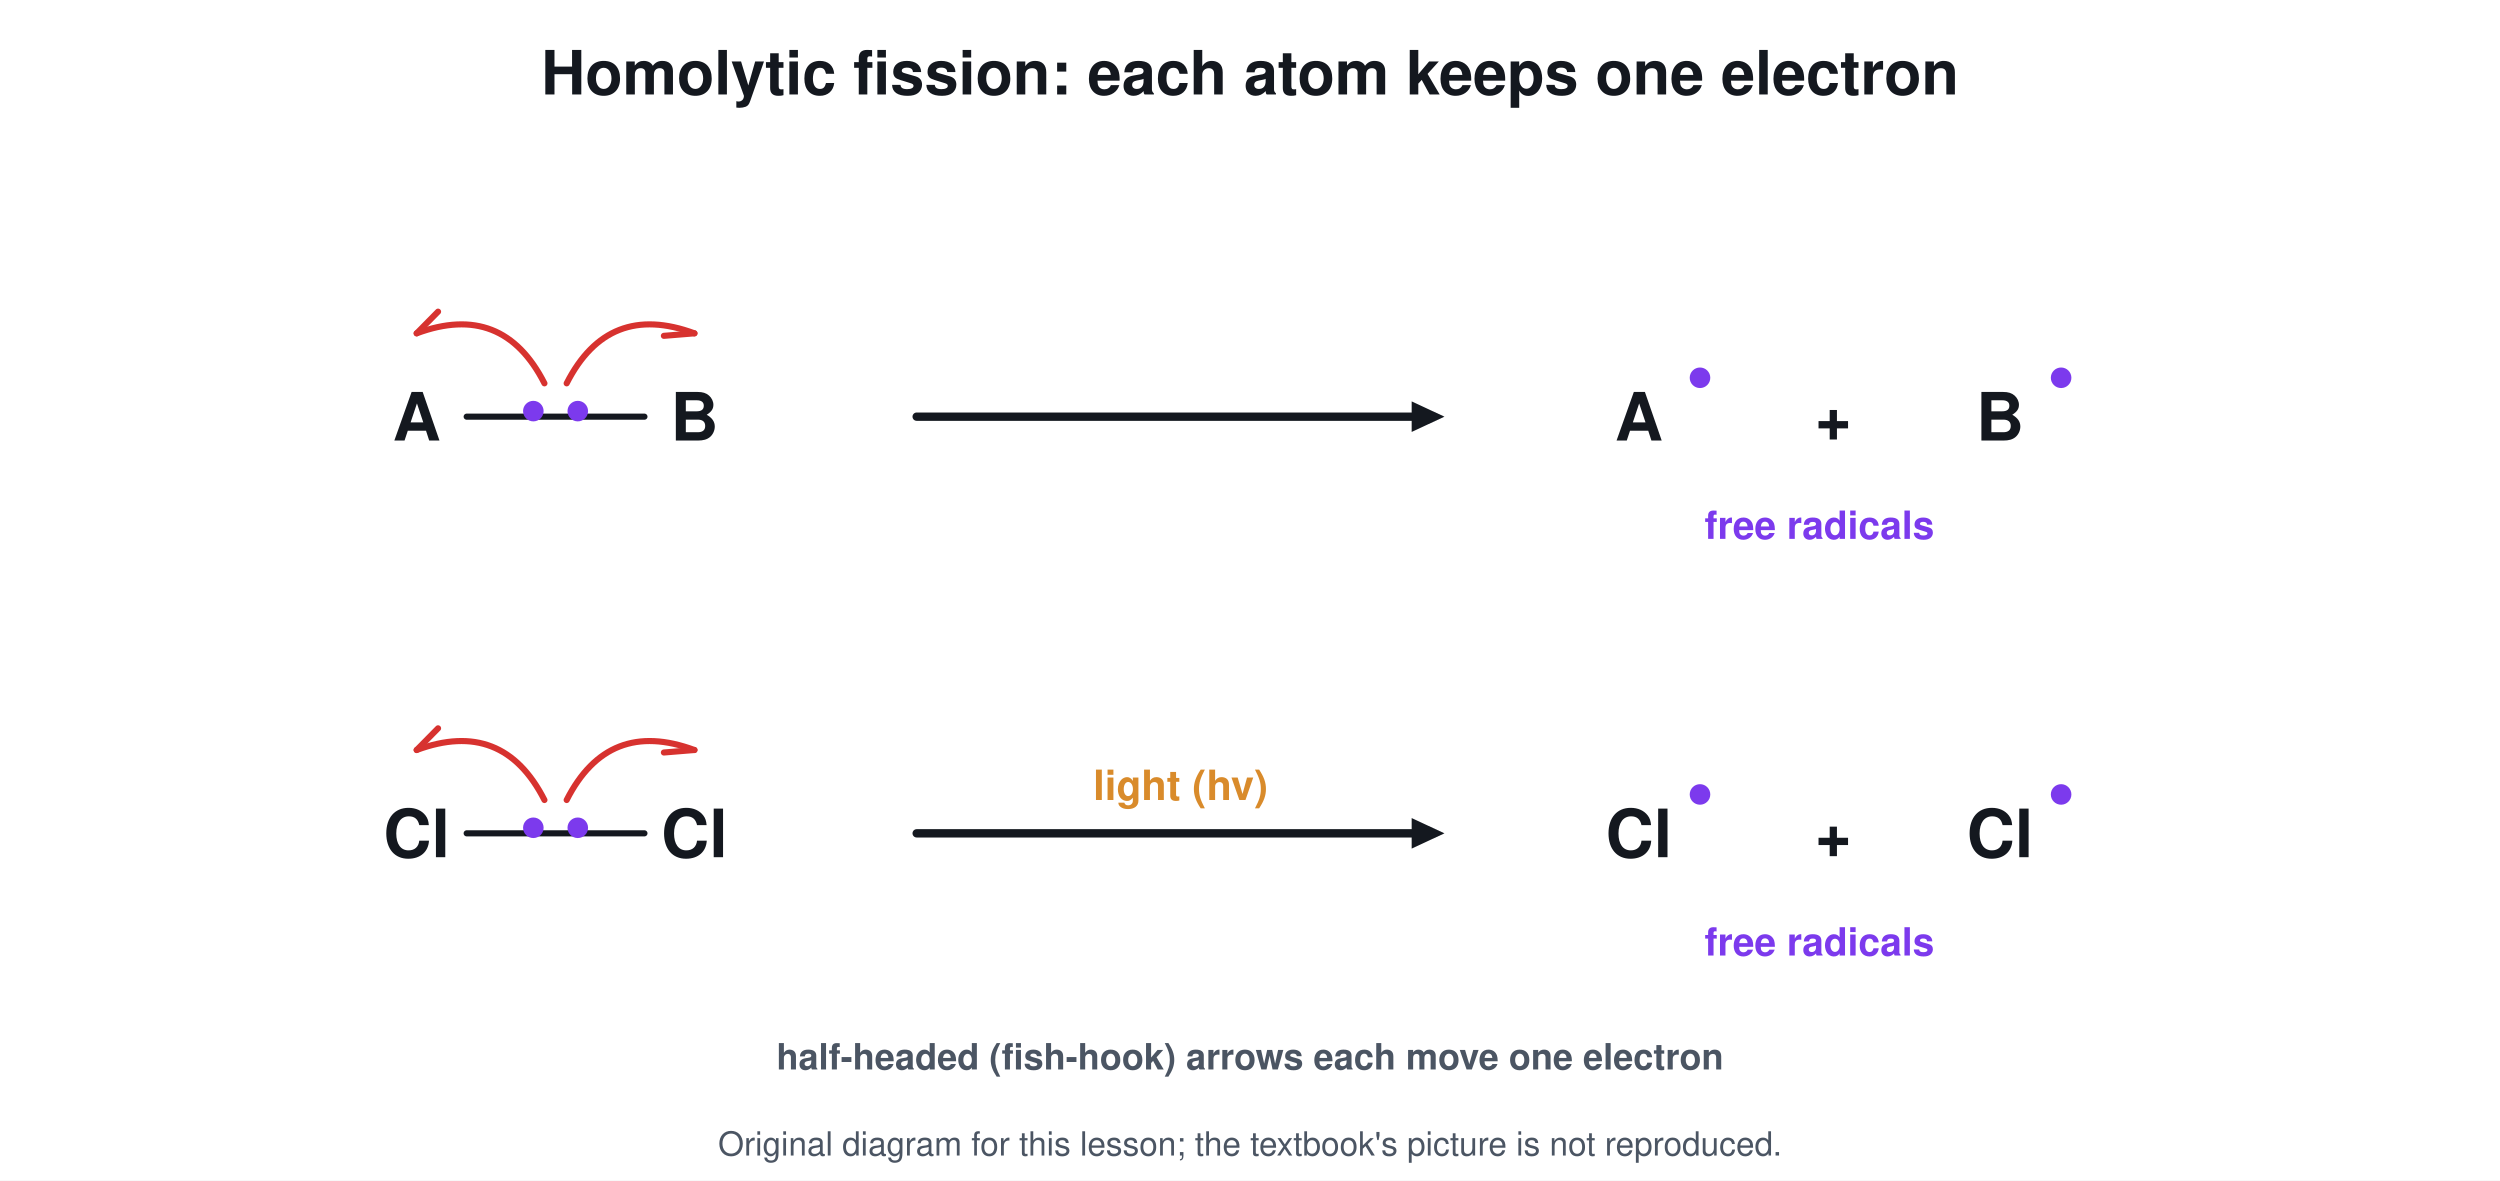
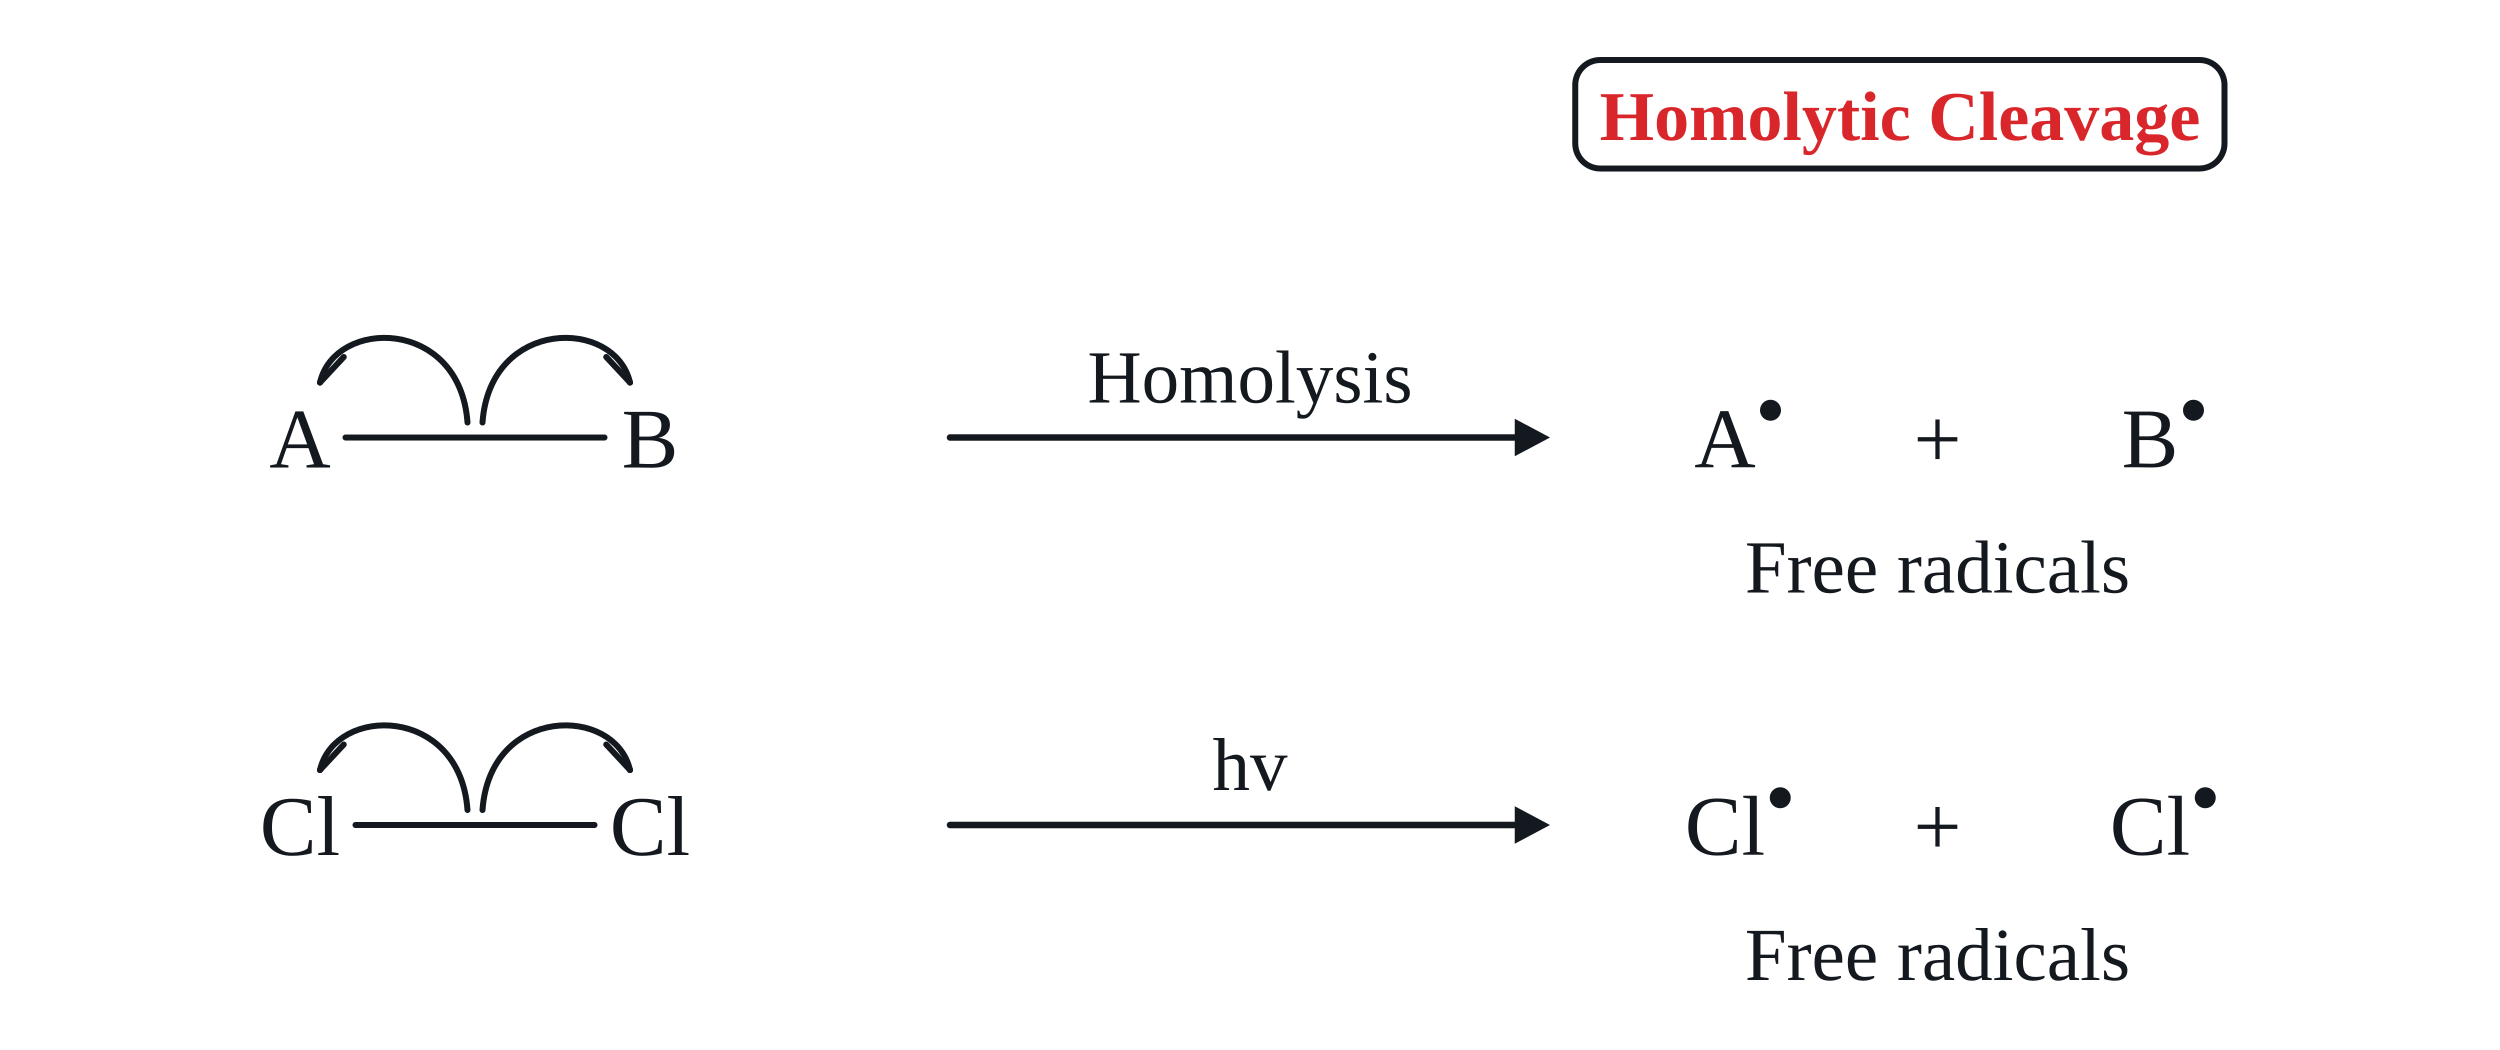
- <svg xmlns="http://www.w3.org/2000/svg" viewBox="0 0 900 425" font-family="Segoe UI, Helvetica, Arial, sans-serif">
-   <rect width="900" height="425" fill="#ffffff" />
-   <text x="450.0" y="34.0" font-size="22" fill="#14181f" text-anchor="middle" font-weight="700">Homolytic fission: each atom keeps one electron</text>
-   <text x="150.0" y="158.6" font-size="24" fill="#14181f" text-anchor="middle" font-weight="700">A</text>
-   <text x="250.0" y="158.6" font-size="24" fill="#14181f" text-anchor="middle" font-weight="700">B</text>
-   <line x1="168.0" y1="150.0" x2="232.0" y2="150.0" stroke="#14181f" stroke-width="2.2" stroke-linecap="round" />
-   <circle cx="192.0" cy="148.0" r="3.2" stroke="#7c3aed" stroke-width="1" fill="#7c3aed" />
-   <circle cx="208.0" cy="148.0" r="3.2" stroke="#7c3aed" stroke-width="1" fill="#7c3aed" />
-   <path d="M196.0 138.0 Q181.0 108.5 150.0 120.0" stroke="#d7322f" stroke-width="2.2" fill="none" stroke-linejoin="round" stroke-linecap="round" />
-   <path d="M150.0 120.0 L157.7 112.2" stroke="#d7322f" stroke-width="2.2" fill="none" stroke-linejoin="round" stroke-linecap="round" />
-   <path d="M204.0 138.0 Q219.0 108.5 250.0 120.0" stroke="#d7322f" stroke-width="2.2" fill="none" stroke-linejoin="round" stroke-linecap="round" />
-   <path d="M250.0 120.0 L239.0 120.9" stroke="#d7322f" stroke-width="2.2" fill="none" stroke-linejoin="round" stroke-linecap="round" />
-   <line x1="330.0" y1="150.0" x2="509.6" y2="150.0" stroke="#14181f" stroke-width="3" stroke-linecap="round" />
-   <path d="M520.0 150.0 L508.2 155.5 L508.2 144.5 Z" fill="#14181f" />
-   <text x="590.0" y="158.6" font-size="24" fill="#14181f" text-anchor="middle" font-weight="700">A</text>
-   <circle cx="612.0" cy="136.0" r="3.2" stroke="#7c3aed" stroke-width="1" fill="#7c3aed" />
-   <text x="660.0" y="158.0" font-size="22" fill="#14181f" text-anchor="middle" font-weight="700">+</text>
-   <text x="720.0" y="158.6" font-size="24" fill="#14181f" text-anchor="middle" font-weight="700">B</text>
-   <circle cx="742.0" cy="136.0" r="3.2" stroke="#7c3aed" stroke-width="1" fill="#7c3aed" />
-   <text x="655.0" y="194.0" font-size="14" fill="#7c3aed" text-anchor="middle" font-weight="700">free radicals</text>
-   <text x="150.0" y="308.6" font-size="24" fill="#14181f" text-anchor="middle" font-weight="700">Cl</text>
-   <text x="250.0" y="308.6" font-size="24" fill="#14181f" text-anchor="middle" font-weight="700">Cl</text>
-   <line x1="168.0" y1="300.0" x2="232.0" y2="300.0" stroke="#14181f" stroke-width="2.2" stroke-linecap="round" />
-   <circle cx="192.0" cy="298.0" r="3.2" stroke="#7c3aed" stroke-width="1" fill="#7c3aed" />
-   <circle cx="208.0" cy="298.0" r="3.2" stroke="#7c3aed" stroke-width="1" fill="#7c3aed" />
-   <path d="M196.0 288.0 Q181.0 258.5 150.0 270.0" stroke="#d7322f" stroke-width="2.2" fill="none" stroke-linejoin="round" stroke-linecap="round" />
-   <path d="M150.0 270.0 L157.7 262.2" stroke="#d7322f" stroke-width="2.2" fill="none" stroke-linejoin="round" stroke-linecap="round" />
-   <path d="M204.0 288.0 Q219.0 258.5 250.0 270.0" stroke="#d7322f" stroke-width="2.2" fill="none" stroke-linejoin="round" stroke-linecap="round" />
-   <path d="M250.0 270.0 L239.0 270.9" stroke="#d7322f" stroke-width="2.2" fill="none" stroke-linejoin="round" stroke-linecap="round" />
-   <line x1="330.0" y1="300.0" x2="509.6" y2="300.0" stroke="#14181f" stroke-width="3" stroke-linecap="round" />
-   <path d="M520.0 300.0 L508.2 305.5 L508.2 294.5 Z" fill="#14181f" />
-   <text x="425.0" y="288.0" font-size="15" fill="#d98b2b" text-anchor="middle" font-weight="700">light (hv)</text>
-   <text x="590.0" y="308.6" font-size="24" fill="#14181f" text-anchor="middle" font-weight="700">Cl</text>
-   <circle cx="612.0" cy="286.0" r="3.2" stroke="#7c3aed" stroke-width="1" fill="#7c3aed" />
-   <text x="660.0" y="308.0" font-size="22" fill="#14181f" text-anchor="middle" font-weight="700">+</text>
-   <text x="720.0" y="308.6" font-size="24" fill="#14181f" text-anchor="middle" font-weight="700">Cl</text>
-   <circle cx="742.0" cy="286.0" r="3.2" stroke="#7c3aed" stroke-width="1" fill="#7c3aed" />
-   <text x="655.0" y="344.0" font-size="14" fill="#7c3aed" text-anchor="middle" font-weight="700">free radicals</text>
-   <text x="450.0" y="385.0" font-size="13" fill="#4b5563" text-anchor="middle" font-weight="700">half-headed (fish-hook) arrows each move one electron</text>
-   <text x="450.0" y="416" font-size="12" fill="#4b5563" text-anchor="middle">Original diagram for this lesson; the textbook's picture is not reproduced.</text>
+ <svg xmlns="http://www.w3.org/2000/svg" viewBox="0 0 1000 420" font-family="Times New Roman, Georgia, serif">
+   <rect width="1000" height="420" fill="#ffffff" />
+   <rect x="630.1" y="24.0" width="259.7" height="43.4" rx="10" stroke="#14181f" stroke-width="2.4" fill="#ffffff" />
+   <text x="760.0" y="56.0" font-size="28" fill="#d9262b" text-anchor="middle" font-weight="700">
+     <tspan>Homolytic Cleavage</tspan>
+   </text>
+   <text x="120.0" y="187.0" font-size="34" fill="#14181f" text-anchor="middle" font-weight="400">
+     <tspan>A</tspan>
+   </text>
+   <text x="260.0" y="187.0" font-size="34" fill="#14181f" text-anchor="middle" font-weight="400">
+     <tspan>B</tspan>
+   </text>
+   <line x1="138.2" y1="175.0" x2="241.8" y2="175.0" stroke="#14181f" stroke-width="2.4" stroke-linecap="round" />
+   <path d="M187.0 169.0 C184.0 127.0 134.0 127.0 128.0 153.0" stroke="#14181f" stroke-width="2.4" fill="none" stroke-linejoin="round" stroke-linecap="round" />
+   <line x1="128.0" y1="153.0" x2="137.5" y2="142.8" stroke="#14181f" stroke-width="2.4" stroke-linecap="round" />
+   <path d="M193.0 169.0 C196.0 127.0 246.0 127.0 252.0 153.0" stroke="#14181f" stroke-width="2.4" fill="none" stroke-linejoin="round" stroke-linecap="round" />
+   <line x1="252.0" y1="153.0" x2="242.5" y2="142.8" stroke="#14181f" stroke-width="2.4" stroke-linecap="round" />
+   <line x1="380.0" y1="175.0" x2="607.2" y2="175.0" stroke="#14181f" stroke-width="2.6" stroke-linecap="round" />
+   <path d="M620.0 175.0 L605.9 182.5 L605.9 167.5 Z" fill="#14181f" />
+   <text x="500.0" y="161.0" font-size="30" fill="#14181f" text-anchor="middle" font-weight="400">
+     <tspan>Homolysis</tspan>
+   </text>
+   <text x="690.0" y="186.9" font-size="34" fill="#14181f" text-anchor="middle" font-weight="400">
+     <tspan>A</tspan>
+   </text>
+   <circle cx="708.2" cy="164.1" r="4.2" stroke="none" stroke-width="0" fill="#14181f" />
+   <text x="775.0" y="187.0" font-size="34" fill="#14181f" text-anchor="middle" font-weight="400">
+     <tspan>+</tspan>
+   </text>
+   <text x="860.0" y="186.9" font-size="34" fill="#14181f" text-anchor="middle" font-weight="400">
+     <tspan>B</tspan>
+   </text>
+   <circle cx="877.4" cy="164.1" r="4.2" stroke="none" stroke-width="0" fill="#14181f" />
+   <text x="775.0" y="237.0" font-size="30" fill="#14181f" text-anchor="middle" font-weight="400">
+     <tspan>Free radicals</tspan>
+   </text>
+   <text x="120.0" y="342.0" font-size="34" fill="#14181f" text-anchor="middle" font-weight="400">
+     <tspan>Cl</tspan>
+   </text>
+   <text x="260.0" y="342.0" font-size="34" fill="#14181f" text-anchor="middle" font-weight="400">
+     <tspan>Cl</tspan>
+   </text>
+   <line x1="142.2" y1="330.0" x2="237.8" y2="330.0" stroke="#14181f" stroke-width="2.4" stroke-linecap="round" />
+   <path d="M187.0 324.0 C184.0 282.0 134.0 282.0 128.0 308.0" stroke="#14181f" stroke-width="2.4" fill="none" stroke-linejoin="round" stroke-linecap="round" />
+   <line x1="128.0" y1="308.0" x2="137.5" y2="297.8" stroke="#14181f" stroke-width="2.4" stroke-linecap="round" />
+   <path d="M193.0 324.0 C196.0 282.0 246.0 282.0 252.0 308.0" stroke="#14181f" stroke-width="2.4" fill="none" stroke-linejoin="round" stroke-linecap="round" />
+   <line x1="252.0" y1="308.0" x2="242.5" y2="297.8" stroke="#14181f" stroke-width="2.4" stroke-linecap="round" />
+   <line x1="380.0" y1="330.0" x2="607.2" y2="330.0" stroke="#14181f" stroke-width="2.6" stroke-linecap="round" />
+   <path d="M620.0 330.0 L605.9 337.5 L605.9 322.5 Z" fill="#14181f" />
+   <text x="500.0" y="316.0" font-size="30" fill="#14181f" text-anchor="middle" font-weight="400">
+     <tspan>hv</tspan>
+   </text>
+   <text x="690.0" y="341.9" font-size="34" fill="#14181f" text-anchor="middle" font-weight="400">
+     <tspan>Cl</tspan>
+   </text>
+   <circle cx="712.1" cy="319.1" r="4.2" stroke="none" stroke-width="0" fill="#14181f" />
+   <text x="775.0" y="342.0" font-size="34" fill="#14181f" text-anchor="middle" font-weight="400">
+     <tspan>+</tspan>
+   </text>
+   <text x="860.0" y="341.9" font-size="34" fill="#14181f" text-anchor="middle" font-weight="400">
+     <tspan>Cl</tspan>
+   </text>
+   <circle cx="882.1" cy="319.1" r="4.2" stroke="none" stroke-width="0" fill="#14181f" />
+   <text x="775.0" y="392.0" font-size="30" fill="#14181f" text-anchor="middle" font-weight="400">
+     <tspan>Free radicals</tspan>
+   </text>
</svg>
